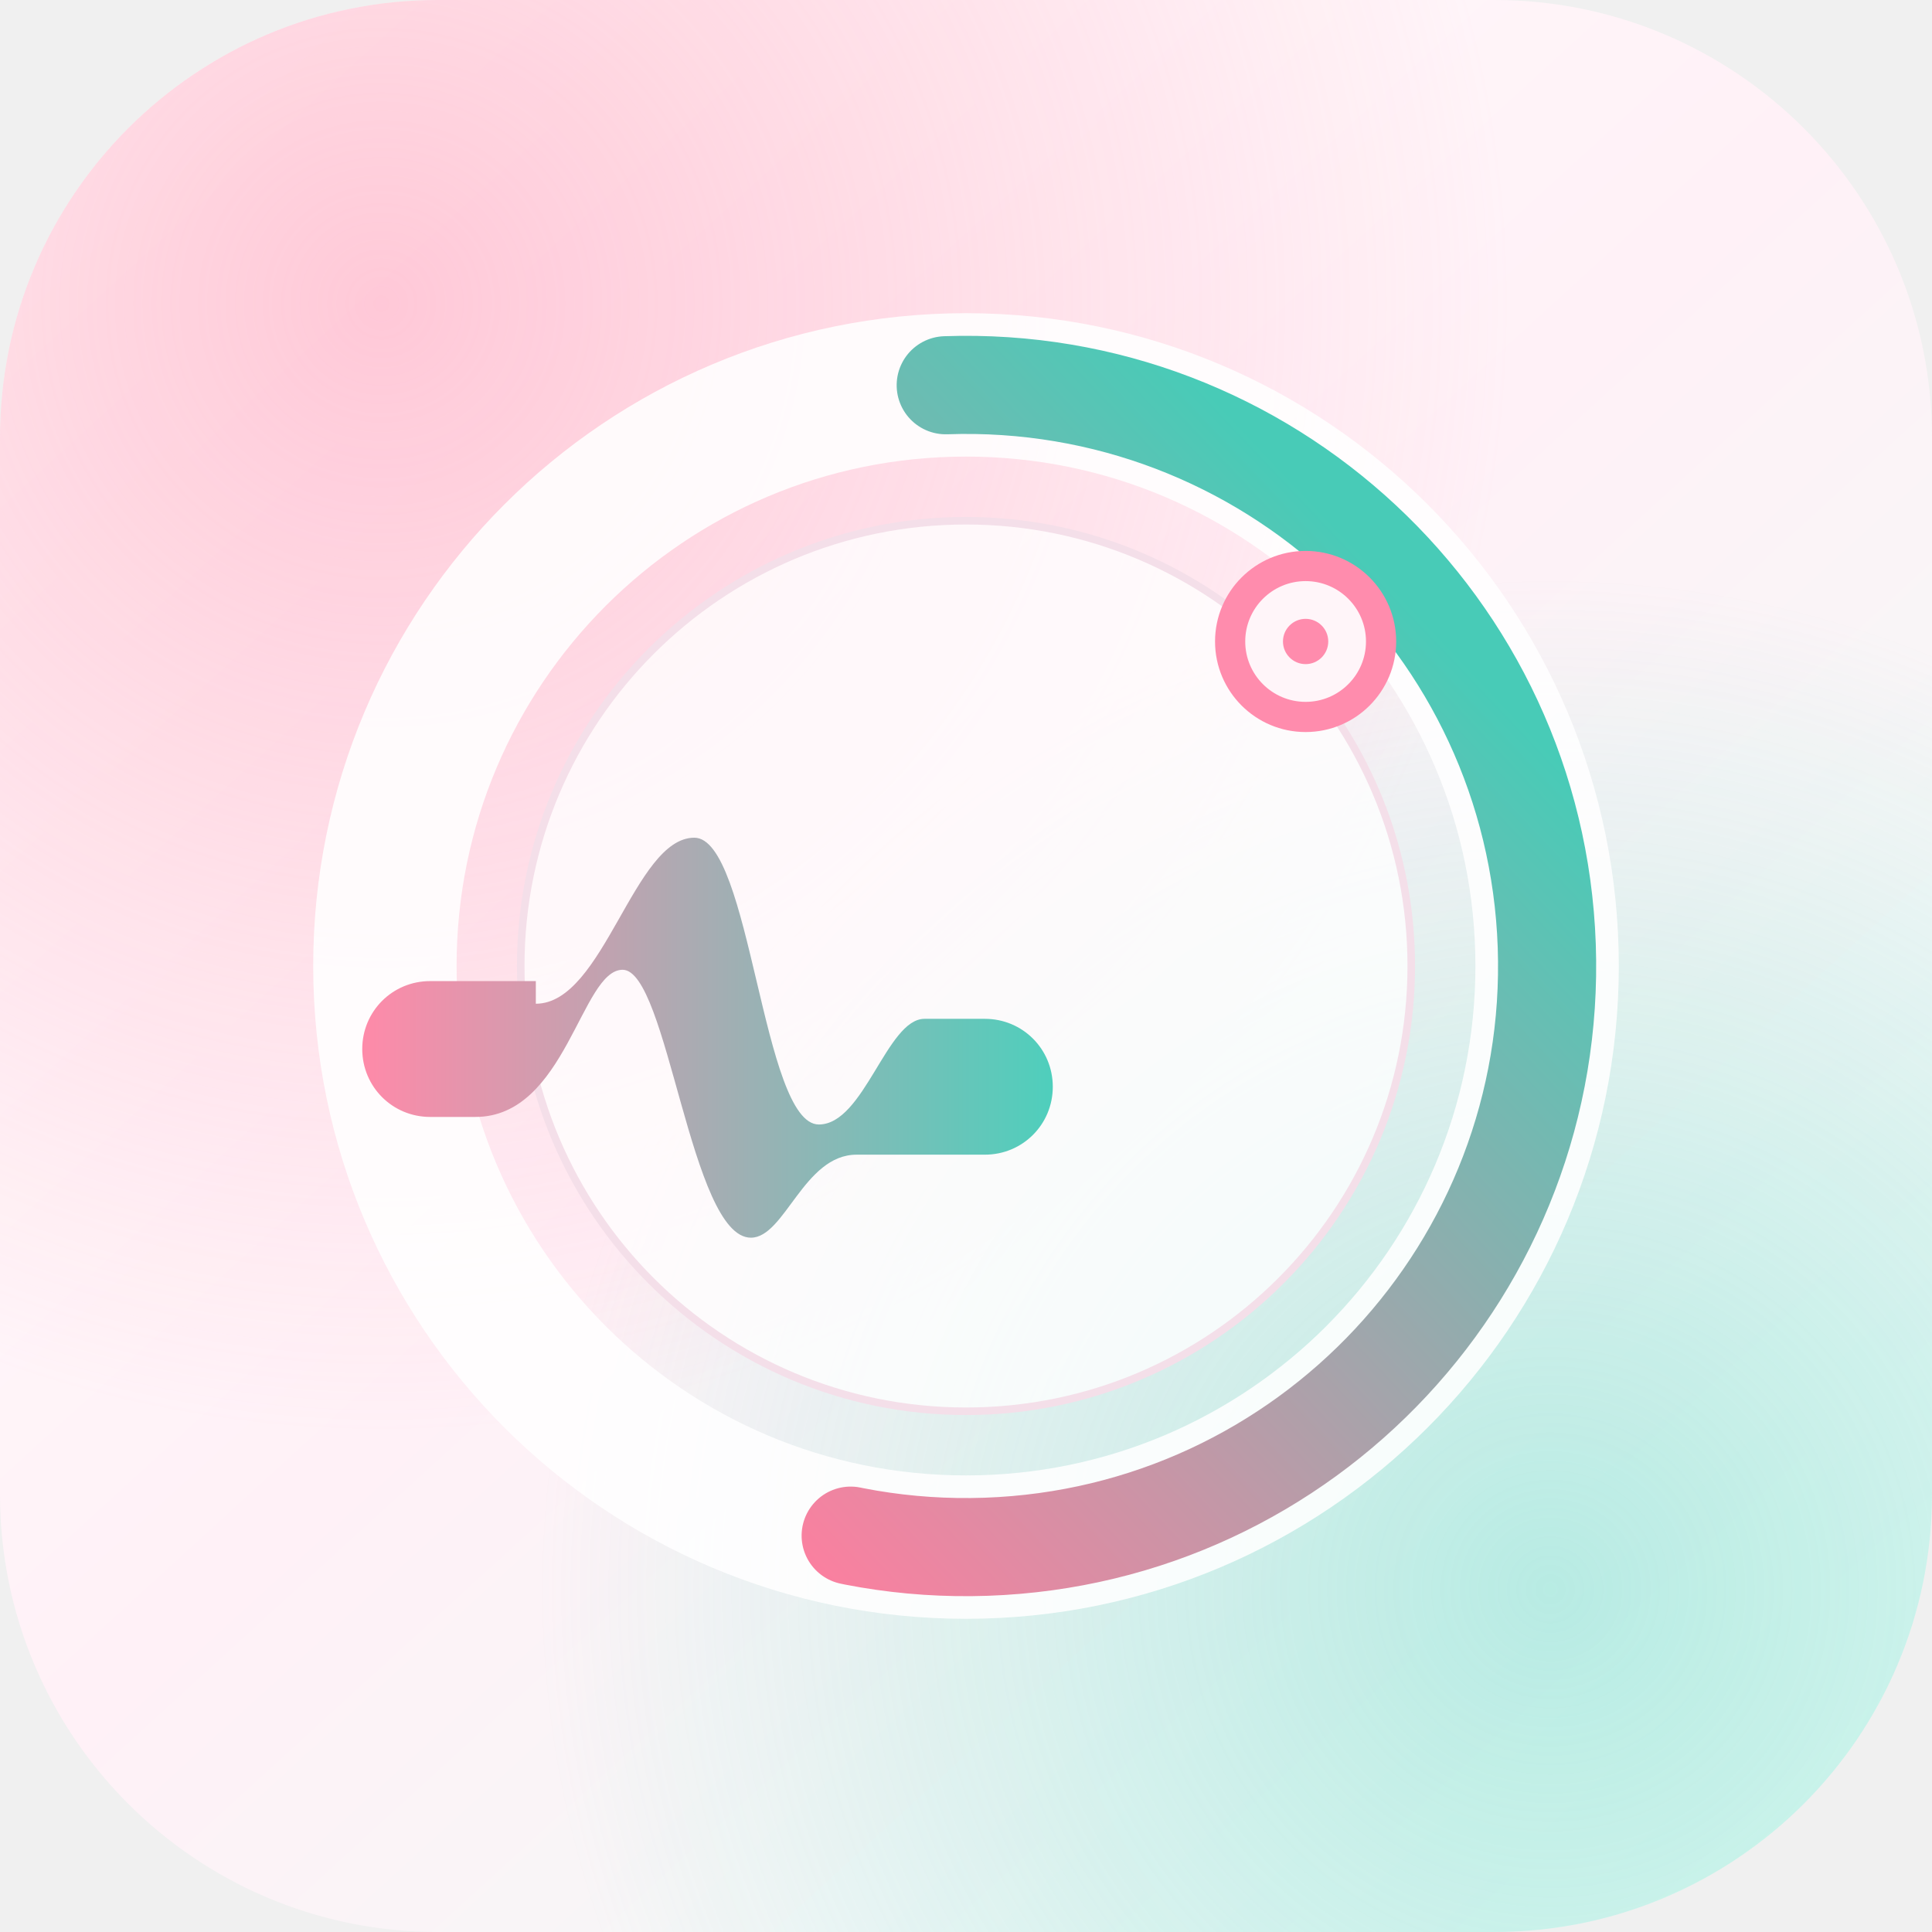
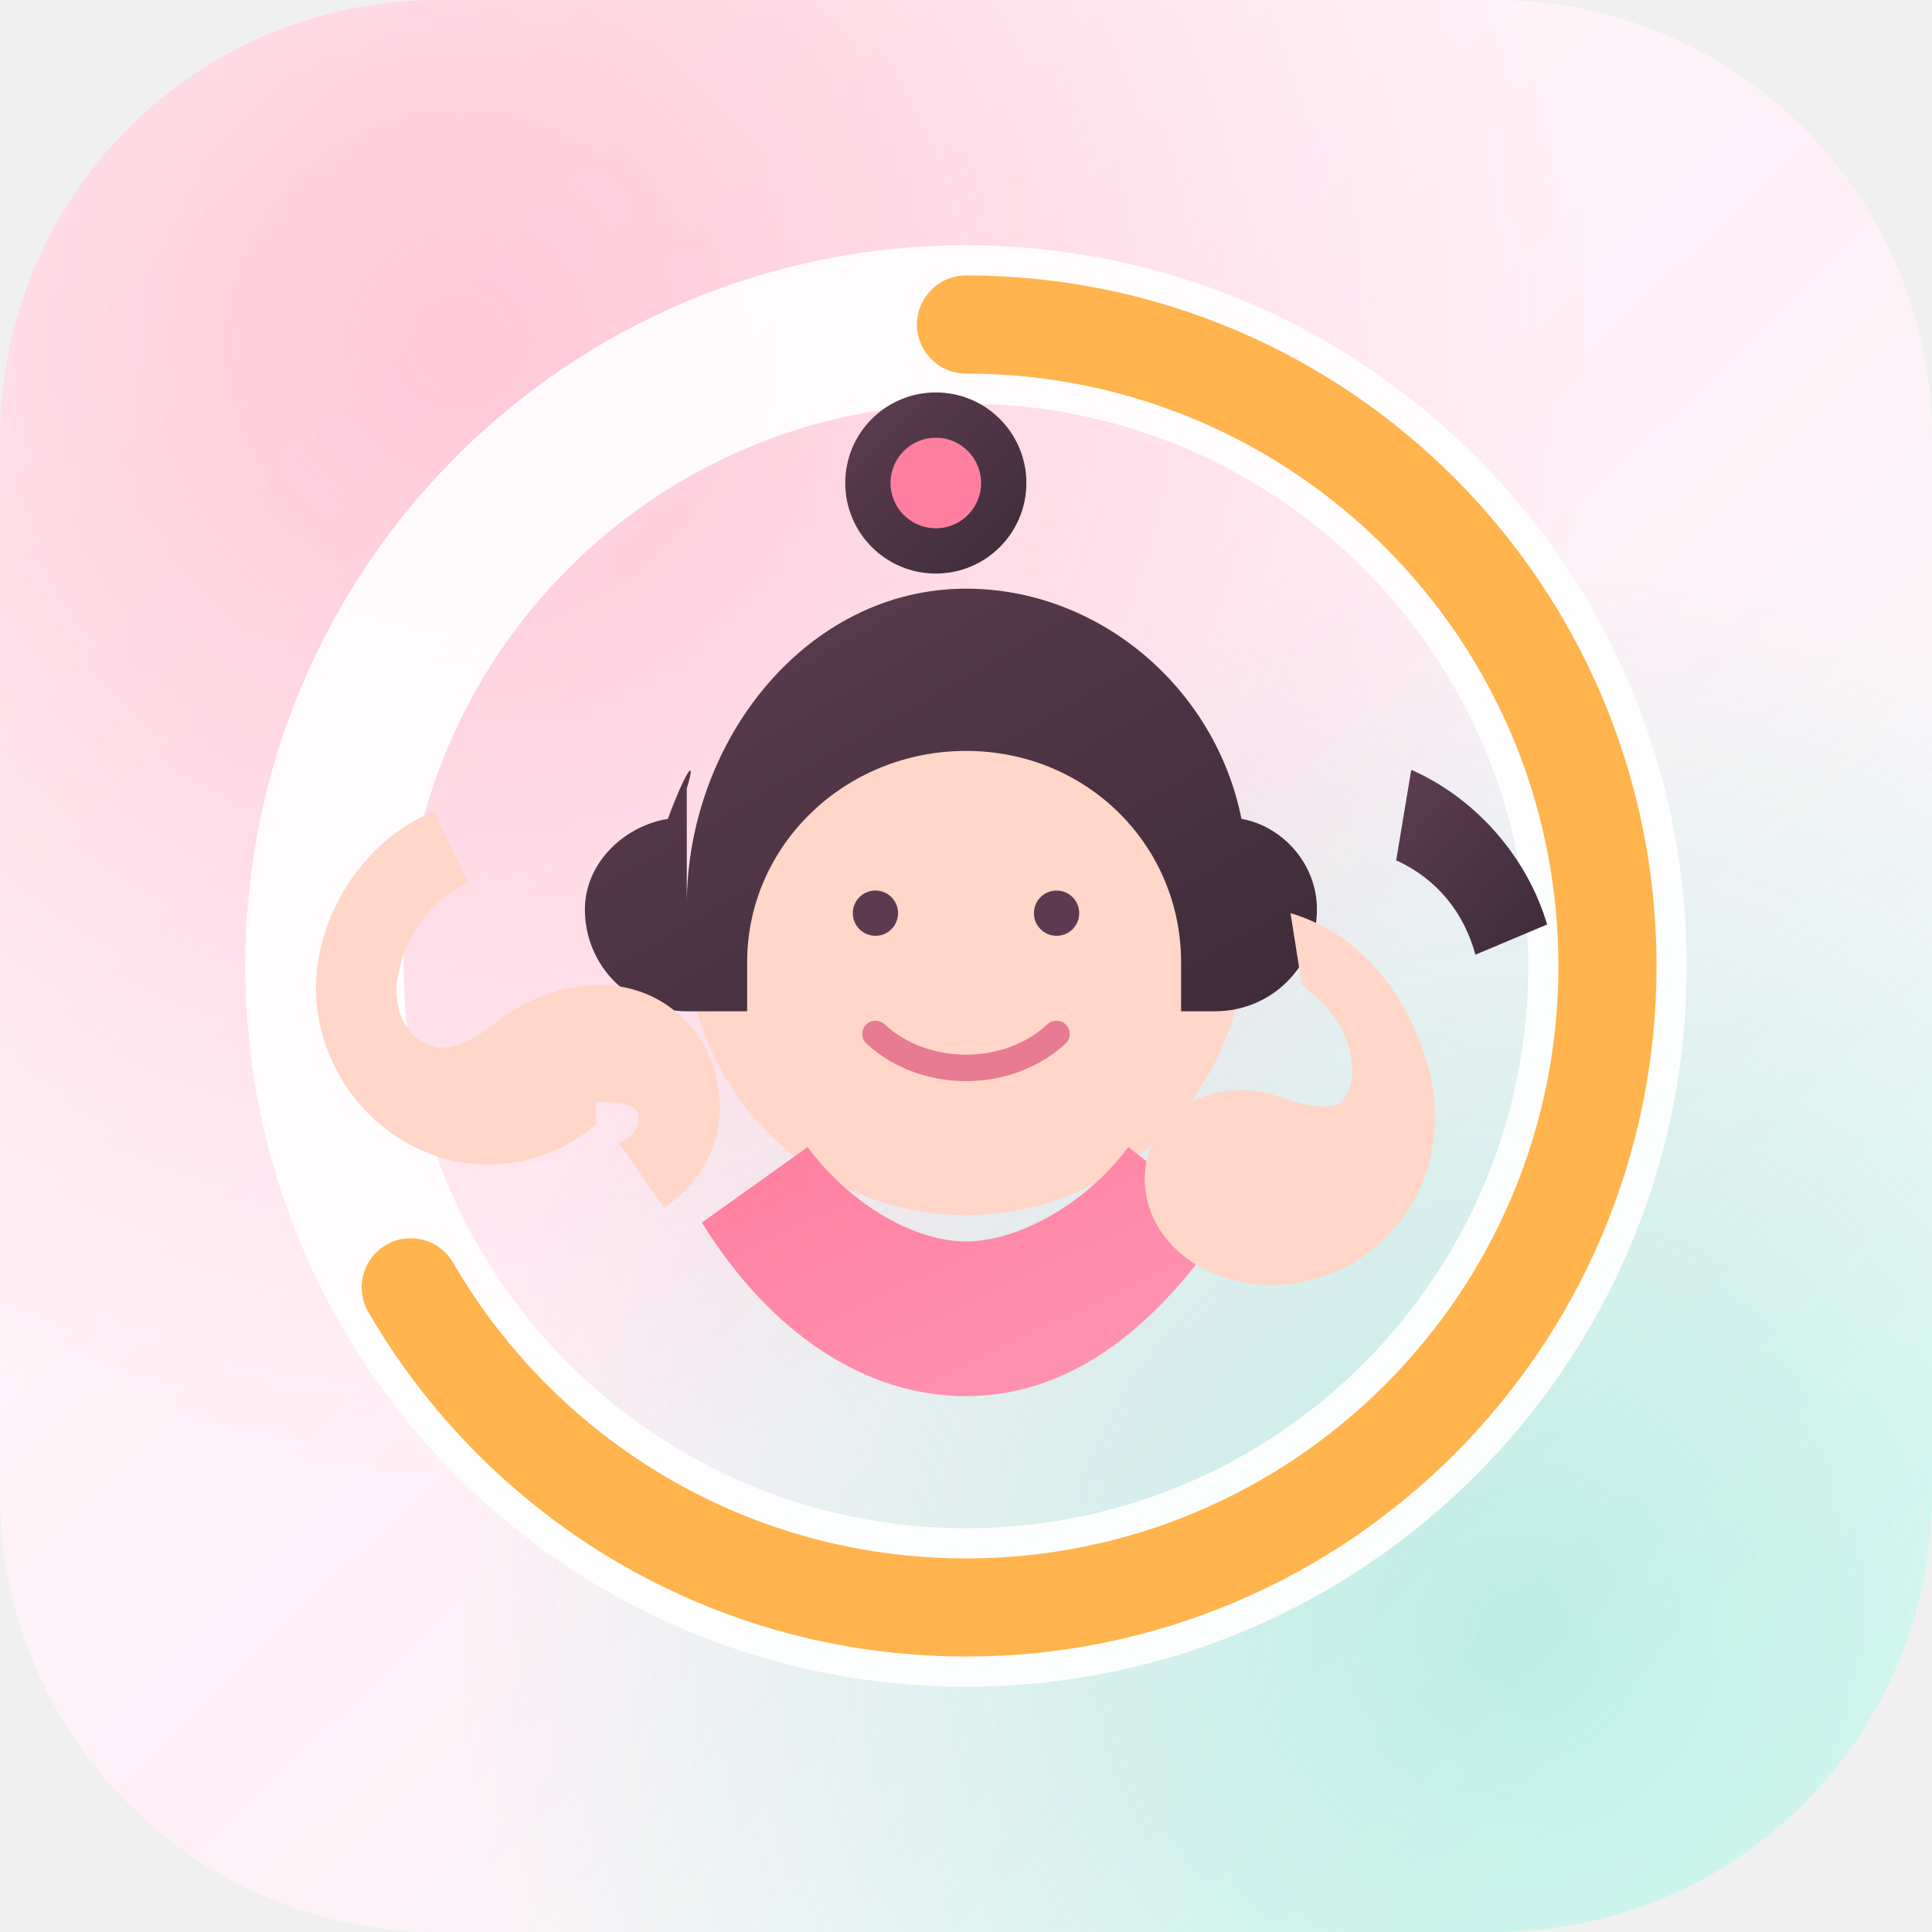
<svg xmlns="http://www.w3.org/2000/svg" viewBox="0 0 512 512">
  <defs>
-     <linearGradient id="bg" x1="8%" y1="4%" x2="92%" y2="96%">
-       <stop offset="0%" stop-color="#fffefd" />
-       <stop offset="48%" stop-color="#fff1f7" />
-       <stop offset="100%" stop-color="#eefcf8" />
+     <linearGradient id="bg" x1="10%" y1="8%" x2="92%" y2="92%">
+       <stop offset="0%" stop-color="#fffafc" />
+       <stop offset="52%" stop-color="#fff0f7" />
+       <stop offset="100%" stop-color="#f3fffb" />
    </linearGradient>
-     <radialGradient id="glowPink" cx="20%" cy="16%" r="58%">
-       <stop offset="0%" stop-color="#ff93b1" stop-opacity=".48" />
-       <stop offset="100%" stop-color="#ff93b1" stop-opacity="0" />
+     <radialGradient id="pinkGlow" cx="24%" cy="18%" r="58%">
+       <stop offset="0%" stop-color="#ff8fae" stop-opacity=".46" />
+       <stop offset="100%" stop-color="#ff8fae" stop-opacity="0" />
    </radialGradient>
-     <radialGradient id="glowMint" cx="80%" cy="82%" r="52%">
-       <stop offset="0%" stop-color="#66d9c6" stop-opacity=".42" />
-       <stop offset="100%" stop-color="#66d9c6" stop-opacity="0" />
+     <radialGradient id="mintGlow" cx="78%" cy="84%" r="54%">
+       <stop offset="0%" stop-color="#62d7c3" stop-opacity=".38" />
+       <stop offset="100%" stop-color="#62d7c3" stop-opacity="0" />
    </radialGradient>
-     <linearGradient id="ring" x1="18%" y1="14%" x2="82%" y2="88%">
+     <linearGradient id="hair" x1="0%" y1="0%" x2="100%" y2="100%">
+       <stop offset="0%" stop-color="#5d3d51" />
+       <stop offset="100%" stop-color="#3e2b38" />
+     </linearGradient>
+     <linearGradient id="dress" x1="0%" y1="0%" x2="100%" y2="100%">
      <stop offset="0%" stop-color="#ff7e9f" />
-       <stop offset="100%" stop-color="#48cbb7" />
-     </linearGradient>
-     <linearGradient id="pulse" x1="0%" y1="50%" x2="100%" y2="50%">
-       <stop offset="0%" stop-color="#ff8aa9" />
-       <stop offset="100%" stop-color="#4ecfbc" />
+       <stop offset="100%" stop-color="#ff96b5" />
    </linearGradient>
  </defs>
  <rect width="512" height="512" rx="116" fill="url(#bg)" />
-   <rect width="512" height="512" rx="116" fill="url(#glowPink)" />
-   <rect width="512" height="512" rx="116" fill="url(#glowMint)" />
-   <circle cx="256" cy="256" r="154" fill="none" stroke="#ffffff" stroke-opacity=".88" stroke-width="38" />
-   <circle cx="256" cy="256" r="154" fill="none" stroke="url(#ring)" stroke-width="26" stroke-linecap="round" stroke-dasharray="520 967" transform="rotate(-92 256 256)" />
-   <circle cx="256" cy="256" r="118" fill="#ffffff" fill-opacity=".78" stroke="#f4dfe9" stroke-width="2" />
-   <path d="M142 266c18 0 26-44 42-44 15 0 18 76 33 76 12 0 18-28 28-28h16c10 0 18 8 18 18s-8 18-18 18h-34c-14 0-19 22-28 22-16 0-22-71-34-71-11 0-15 39-39 39h-12c-10 0-18-8-18-18s8-18 18-18h28Z" fill="url(#pulse)" />
-   <circle cx="346" cy="170" r="20" fill="#fff5f9" stroke="#ff8cad" stroke-width="8" />
-   <circle cx="346" cy="170" r="6" fill="#ff8cad" />
+   <rect width="512" height="512" rx="116" fill="url(#pinkGlow)" />
+   <rect width="512" height="512" rx="116" fill="url(#mintGlow)" />
+   <circle cx="256" cy="256" r="170" fill="none" stroke="#ffffff" stroke-opacity=".92" stroke-width="42" />
+   <circle cx="256" cy="256" r="170" fill="none" stroke="#ffb44d" stroke-width="26" stroke-linecap="round" stroke-dasharray="712 1068" transform="rotate(-90 256 256)" />
+   <circle cx="256" cy="248" r="74" fill="#ffd6c7" />
+   <path d="M182 240c0-44 32-84 74-84 35 0 66 26 73 61 11 2 20 12 20 24 0 15-12 27-27 27h-9v-13c0-31-25-56-57-56-32 0-58 25-58 56v13h-16c-15 0-27-12-27-27 0-12 10-22 22-24 4-11 8-18 5-8Z" fill="url(#hair)" />
+   <circle cx="248" cy="128" r="24" fill="url(#hair)" />
+   <circle cx="248" cy="128" r="12" fill="#ff7fa1" />
+   <circle cx="232" cy="242" r="6" fill="#5c3b50" />
+   <circle cx="280" cy="242" r="6" fill="#5c3b50" />
+   <path d="M232 274c13 12 35 12 48 0" fill="none" stroke="#e77b92" stroke-width="7" stroke-linecap="round" />
+   <path d="M214 304c12 16 29 25 42 25 13 0 31-9 43-25l26 20c-20 30-43 46-69 46-27 0-52-17-70-46Z" fill="url(#dress)" />
+   <path d="M342 242c17 5 29 19 35 36 6 16 4 35-8 48-11 13-30 18-46 12-14-5-22-18-19-31 4-14 18-21 33-17 6 2 12 4 17 3 4-2 5-8 4-13-1-7-6-14-13-19Z" fill="#ffd6c7" />
+   <path d="M374 204c18 8 31 24 36 41l-19 8c-3-11-10-20-21-25Z" fill="url(#hair)" />
+   <path d="M158 298c-14 12-34 14-50 5-16-9-26-27-24-46 2-18 14-35 31-42l9 19c-11 5-18 16-19 28 0 7 3 13 9 15 5 2 11-1 16-5 11-9 25-13 37-10 12 3 21 13 23 25 3 13-3 26-14 33l-12-17c4-2 6-5 5-8 0-2-4-3-11-3Z" fill="#ffd6c7" />
</svg>
